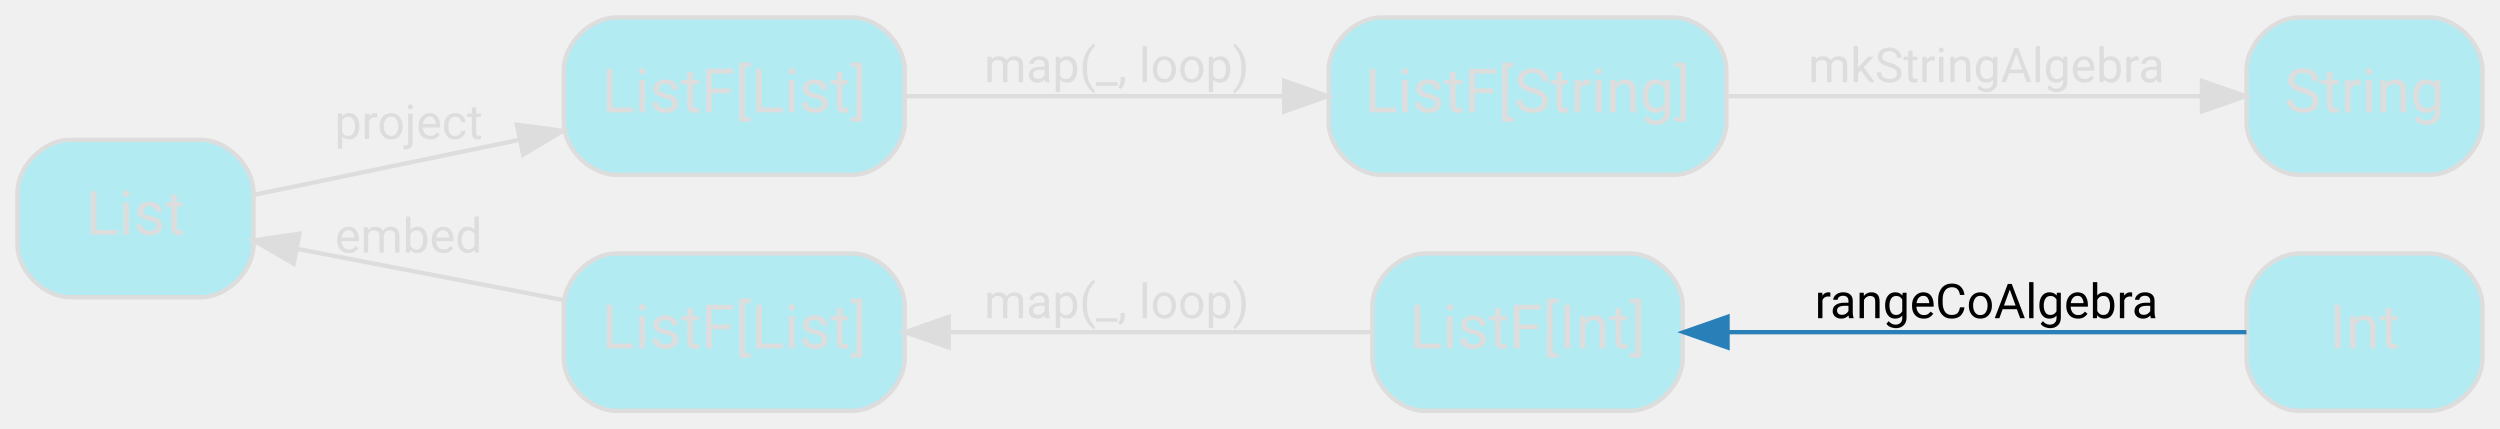
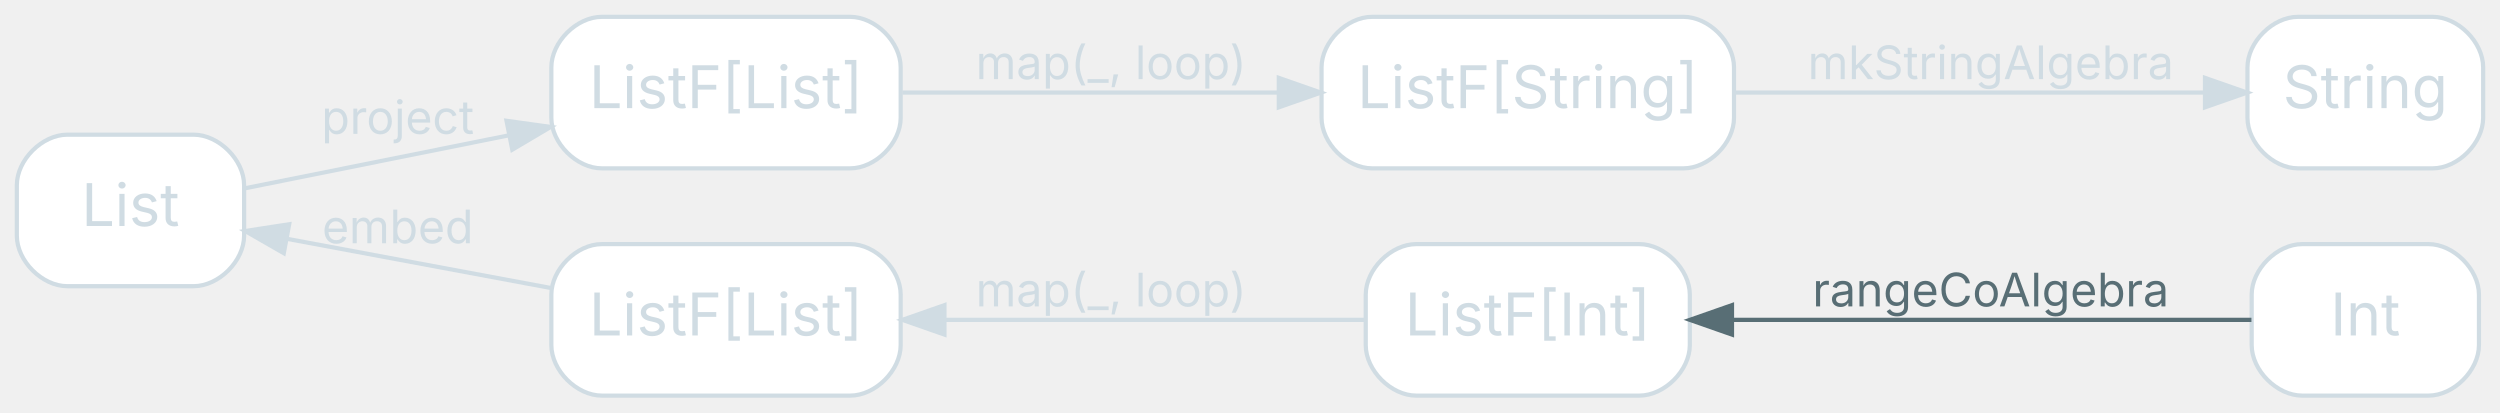
- <svg xmlns="http://www.w3.org/2000/svg" width="572pt" height="98pt" viewBox="0.00 0.00 572.00 98.00">
-   <g id="graph0" class="graph" transform="scale(1 1) rotate(0) translate(4 94)">
-     <g id="node1" class="node">
-       <path fill="#b2ebf2" stroke="#dddddd" d="M42,-62C42,-62 12,-62 12,-62 6,-62 0,-56 0,-50 0,-50 0,-38 0,-38 0,-32 6,-26 12,-26 12,-26 42,-26 42,-26 48,-26 54,-32 54,-38 54,-38 54,-50 54,-50 54,-56 48,-62 42,-62" />
-       <text text-anchor="middle" x="27" y="-40.3" font-family="Segoe UI,Roboto,Helvetica,Arial,sans-serif" font-size="14.00" fill="#dddddd">List</text>
+ <svg xmlns="http://www.w3.org/2000/svg" width="594pt" height="98pt" viewBox="0.00 0.00 594.00 98.00">
+   <g id="graph0" class="graph dual" transform="scale(1 1) rotate(0) translate(4 94)">
+     <g id="node1" class="node disabled">
+       <path fill="#ffffff" stroke="#d0dce3" d="M42,-62C42,-62 12,-62 12,-62 6,-62 0,-56 0,-50 0,-50 0,-38 0,-38 0,-32 6,-26 12,-26 12,-26 42,-26 42,-26 48,-26 54,-32 54,-38 54,-38 54,-50 54,-50 54,-56 48,-62 42,-62" />
+       <text text-anchor="middle" x="27" y="-40.3" font-family="Inter,Arial" font-size="14.00" fill="#d0dce3">List</text>
    </g>
-     <g id="node3" class="node">
-       <path fill="#b2ebf2" stroke="#dddddd" d="M191,-90C191,-90 137,-90 137,-90 131,-90 125,-84 125,-78 125,-78 125,-66 125,-66 125,-60 131,-54 137,-54 137,-54 191,-54 191,-54 197,-54 203,-60 203,-66 203,-66 203,-78 203,-78 203,-84 197,-90 191,-90" />
-       <text text-anchor="middle" x="164" y="-68.3" font-family="Segoe UI,Roboto,Helvetica,Arial,sans-serif" font-size="14.00" fill="#dddddd">ListF[List]</text>
+     <g id="node3" class="node disabled">
+       <path fill="#ffffff" stroke="#d0dce3" d="M198,-90C198,-90 139,-90 139,-90 133,-90 127,-84 127,-78 127,-78 127,-66 127,-66 127,-60 133,-54 139,-54 139,-54 198,-54 198,-54 204,-54 210,-60 210,-66 210,-66 210,-78 210,-78 210,-84 204,-90 198,-90" />
+       <text text-anchor="middle" x="168.5" y="-68.3" font-family="Inter,Arial" font-size="14.00" fill="#d0dce3">ListF[List]</text>
    </g>
-     <g id="edge1" class="edge">
-       <path fill="none" stroke="#dddddd" d="M54.03,-49.4C71.28,-52.98 94.43,-57.78 114.96,-62.04" />
-       <polygon fill="#dddddd" stroke="#dddddd" points="114.29,-65.47 124.79,-64.07 115.71,-58.62 114.29,-65.47" />
-       <text text-anchor="middle" x="89.5" y="-62.2" font-family="Segoe UI,Roboto,Helvetica,Arial,sans-serif" font-size="11.00" fill="#dddddd">project</text>
+     <g id="edge1" class="edge disabled">
+       <path fill="none" stroke="#d0dce3" d="M54.24,-49.27C71.89,-52.81 95.72,-57.59 116.97,-61.86" />
+       <polygon fill="#d0dce3" stroke="#d0dce3" points="116.35,-65.3 126.84,-63.84 117.72,-58.44 116.35,-65.3" />
+       <text text-anchor="middle" x="90.5" y="-62.2" font-family="Inter,Arial" font-size="11.00" fill="#d0dce3">project</text>
    </g>
-     <g id="node2" class="node">
-       <path fill="#b2ebf2" stroke="#dddddd" d="M191,-36C191,-36 137,-36 137,-36 131,-36 125,-30 125,-24 125,-24 125,-12 125,-12 125,-6 131,0 137,0 137,0 191,0 191,0 197,0 203,-6 203,-12 203,-12 203,-24 203,-24 203,-30 197,-36 191,-36" />
-       <text text-anchor="middle" x="164" y="-14.3" font-family="Segoe UI,Roboto,Helvetica,Arial,sans-serif" font-size="14.00" fill="#dddddd">ListF[List]</text>
+     <g id="node2" class="node disabled">
+       <path fill="#ffffff" stroke="#d0dce3" d="M198,-36C198,-36 139,-36 139,-36 133,-36 127,-30 127,-24 127,-24 127,-12 127,-12 127,-6 133,0 139,0 139,0 198,0 198,0 204,0 210,-6 210,-12 210,-12 210,-24 210,-24 210,-30 204,-36 198,-36" />
+       <text text-anchor="middle" x="168.5" y="-14.3" font-family="Inter,Arial" font-size="14.00" fill="#d0dce3">ListF[List]</text>
    </g>
-     <g id="edge6" class="edge">
-       <path fill="none" stroke="#dddddd" d="M124.79,-25.36C105.7,-29.04 82.74,-33.46 63.97,-37.07" />
-       <polygon fill="#dddddd" stroke="#dddddd" points="63.19,-33.66 54.03,-38.99 64.51,-40.53 63.19,-33.66" />
-       <text text-anchor="middle" x="89.5" y="-36.2" font-family="Segoe UI,Roboto,Helvetica,Arial,sans-serif" font-size="11.00" fill="#dddddd">embed</text>
+     <g id="edge6" class="edge disabled">
+       <path fill="none" stroke="#d0dce3" d="M126.84,-25.58C106.99,-29.28 83.31,-33.69 64.11,-37.27" />
+       <polygon fill="#d0dce3" stroke="#d0dce3" points="63.43,-33.84 54.24,-39.11 64.71,-40.72 63.43,-33.84" />
+       <text text-anchor="middle" x="90.5" y="-36.2" font-family="Inter,Arial" font-size="11.00" fill="#d0dce3">embed</text>
    </g>
-     <g id="node5" class="node">
-       <path fill="#b2ebf2" stroke="#dddddd" d="M379,-90C379,-90 312,-90 312,-90 306,-90 300,-84 300,-78 300,-78 300,-66 300,-66 300,-60 306,-54 312,-54 312,-54 379,-54 379,-54 385,-54 391,-60 391,-66 391,-66 391,-78 391,-78 391,-84 385,-90 379,-90" />
-       <text text-anchor="middle" x="345.5" y="-68.3" font-family="Segoe UI,Roboto,Helvetica,Arial,sans-serif" font-size="14.00" fill="#dddddd">ListF[String]</text>
+     <g id="node5" class="node disabled">
+       <path fill="#ffffff" stroke="#d0dce3" d="M396,-90C396,-90 322,-90 322,-90 316,-90 310,-84 310,-78 310,-78 310,-66 310,-66 310,-60 316,-54 322,-54 322,-54 396,-54 396,-54 402,-54 408,-60 408,-66 408,-66 408,-78 408,-78 408,-84 402,-90 396,-90" />
+       <text text-anchor="middle" x="359" y="-68.3" font-family="Inter,Arial" font-size="14.00" fill="#d0dce3">ListF[String]</text>
    </g>
-     <g id="edge2" class="edge">
-       <path fill="none" stroke="#dddddd" d="M203.07,-72C228.27,-72 261.73,-72 289.77,-72" />
-       <polygon fill="#dddddd" stroke="#dddddd" points="289.83,-75.5 299.83,-72 289.83,-68.5 289.83,-75.5" />
-       <text text-anchor="middle" x="251.5" y="-75.2" font-family="Segoe UI,Roboto,Helvetica,Arial,sans-serif" font-size="11.00" fill="#dddddd">map(_, loop)</text>
+     <g id="edge2" class="edge disabled">
+       <path fill="none" stroke="#d0dce3" d="M210.4,-72C236.44,-72 270.58,-72 299.46,-72" />
+       <polygon fill="#d0dce3" stroke="#d0dce3" points="299.84,-75.5 309.84,-72 299.84,-68.5 299.84,-75.5" />
+       <text text-anchor="middle" x="260" y="-75.2" font-family="Inter,Arial" font-size="11.00" fill="#d0dce3">map(_, loop)</text>
    </g>
-     <g id="node4" class="node">
-       <path fill="#b2ebf2" stroke="#dddddd" d="M369,-36C369,-36 322,-36 322,-36 316,-36 310,-30 310,-24 310,-24 310,-12 310,-12 310,-6 316,0 322,0 322,0 369,0 369,0 375,0 381,-6 381,-12 381,-12 381,-24 381,-24 381,-30 375,-36 369,-36" />
-       <text text-anchor="middle" x="345.5" y="-14.3" font-family="Segoe UI,Roboto,Helvetica,Arial,sans-serif" font-size="14.00" fill="#dddddd">ListF[Int]</text>
+     <g id="node4" class="node disabled">
+       <path fill="#ffffff" stroke="#d0dce3" d="M385.5,-36C385.5,-36 332.5,-36 332.5,-36 326.5,-36 320.5,-30 320.5,-24 320.5,-24 320.5,-12 320.5,-12 320.5,-6 326.5,0 332.5,0 332.5,0 385.5,0 385.5,0 391.5,0 397.5,-6 397.5,-12 397.5,-12 397.5,-24 397.5,-24 397.5,-30 391.5,-36 385.5,-36" />
+       <text text-anchor="middle" x="359" y="-14.3" font-family="Inter,Arial" font-size="14.00" fill="#d0dce3">ListF[Int]</text>
    </g>
-     <g id="edge5" class="edge">
-       <path fill="none" stroke="#dddddd" d="M309.83,-18C282.45,-18 243.9,-18 213.46,-18" />
-       <polygon fill="#dddddd" stroke="#dddddd" points="213.07,-14.5 203.07,-18 213.07,-21.5 213.07,-14.5" />
-       <text text-anchor="middle" x="251.5" y="-21.2" font-family="Segoe UI,Roboto,Helvetica,Arial,sans-serif" font-size="11.00" fill="#dddddd">map(_, loop)</text>
+     <g id="edge5" class="edge disabled">
+       <path fill="none" stroke="#d0dce3" d="M320.38,-18C291.81,-18 252.2,-18 220.73,-18" />
+       <polygon fill="#d0dce3" stroke="#d0dce3" points="220.4,-14.5 210.4,-18 220.4,-21.5 220.4,-14.5" />
+       <text text-anchor="middle" x="260" y="-21.2" font-family="Inter,Arial" font-size="11.00" fill="#d0dce3">map(_, loop)</text>
    </g>
-     <g id="node7" class="node">
-       <path fill="#b2ebf2" stroke="#dddddd" d="M552,-90C552,-90 522,-90 522,-90 516,-90 510,-84 510,-78 510,-78 510,-66 510,-66 510,-60 516,-54 522,-54 522,-54 552,-54 552,-54 558,-54 564,-60 564,-66 564,-66 564,-78 564,-78 564,-84 558,-90 552,-90" />
-       <text text-anchor="middle" x="537" y="-68.3" font-family="Segoe UI,Roboto,Helvetica,Arial,sans-serif" font-size="14.00" fill="#dddddd">String</text>
+     <g id="node7" class="node disabled">
+       <path fill="#ffffff" stroke="#d0dce3" d="M574,-90C574,-90 542,-90 542,-90 536,-90 530,-84 530,-78 530,-78 530,-66 530,-66 530,-60 536,-54 542,-54 542,-54 574,-54 574,-54 580,-54 586,-60 586,-66 586,-66 586,-78 586,-78 586,-84 580,-90 574,-90" />
+       <text text-anchor="middle" x="558" y="-68.3" font-family="Inter,Arial" font-size="14.00" fill="#d0dce3">String</text>
    </g>
-     <g id="edge3" class="edge">
-       <path fill="none" stroke="#dddddd" d="M391.41,-72C424.4,-72 468.67,-72 499.5,-72" />
-       <polygon fill="#dddddd" stroke="#dddddd" points="499.8,-75.5 509.8,-72 499.8,-68.5 499.8,-75.5" />
-       <text text-anchor="middle" x="450.5" y="-75.2" font-family="Segoe UI,Roboto,Helvetica,Arial,sans-serif" font-size="11.00" fill="#dddddd">mkStringAlgebra</text>
+     <g id="edge3" class="edge disabled">
+       <path fill="none" stroke="#d0dce3" d="M408.19,-72C442.58,-72 488.15,-72 519.76,-72" />
+       <polygon fill="#d0dce3" stroke="#d0dce3" points="519.91,-75.5 529.91,-72 519.91,-68.5 519.91,-75.5" />
+       <text text-anchor="middle" x="469" y="-75.2" font-family="Inter,Arial" font-size="11.00" fill="#d0dce3">mkStringAlgebra</text>
    </g>
-     <g id="node6" class="node">
-       <path fill="#b2ebf2" stroke="#dddddd" d="M552,-36C552,-36 522,-36 522,-36 516,-36 510,-30 510,-24 510,-24 510,-12 510,-12 510,-6 516,0 522,0 522,0 552,0 552,0 558,0 564,-6 564,-12 564,-12 564,-24 564,-24 564,-30 558,-36 552,-36" />
-       <text text-anchor="middle" x="537" y="-14.3" font-family="Segoe UI,Roboto,Helvetica,Arial,sans-serif" font-size="14.00" fill="#dddddd">Int</text>
+     <g id="node6" class="node disabled">
+       <path fill="#ffffff" stroke="#d0dce3" d="M573,-36C573,-36 543,-36 543,-36 537,-36 531,-30 531,-24 531,-24 531,-12 531,-12 531,-6 537,0 543,0 543,0 573,0 573,0 579,0 585,-6 585,-12 585,-12 585,-24 585,-24 585,-30 579,-36 573,-36" />
+       <text text-anchor="middle" x="558" y="-14.3" font-family="Inter,Arial" font-size="14.00" fill="#d0dce3">Int</text>
    </g>
    <g id="edge4" class="edge">
-       <path fill="none" stroke="#2980b9" d="M509.99,-18C479.44,-18 428.25,-18 391.28,-18" />
-       <polygon fill="#2980b9" stroke="#2980b9" points="391.26,-14.5 381.26,-18 391.26,-21.5 391.26,-14.5" />
-       <text text-anchor="middle" x="450.5" y="-21.2" font-family="Segoe UI,Roboto,Helvetica,Arial,sans-serif" font-size="11.00" fill="#000000">rangeCoAlgebra</text>
+       <path fill="none" stroke="#586e75" d="M530.94,-18C499.57,-18 446.29,-18 407.53,-18" />
+       <polygon fill="#586e75" stroke="#586e75" points="407.52,-14.5 397.52,-18 407.52,-21.5 407.52,-14.5" />
+       <text text-anchor="middle" x="469" y="-21.2" font-family="Inter,Arial" font-size="11.00" fill="#586e75">rangeCoAlgebra</text>
    </g>
  </g>
</svg>
